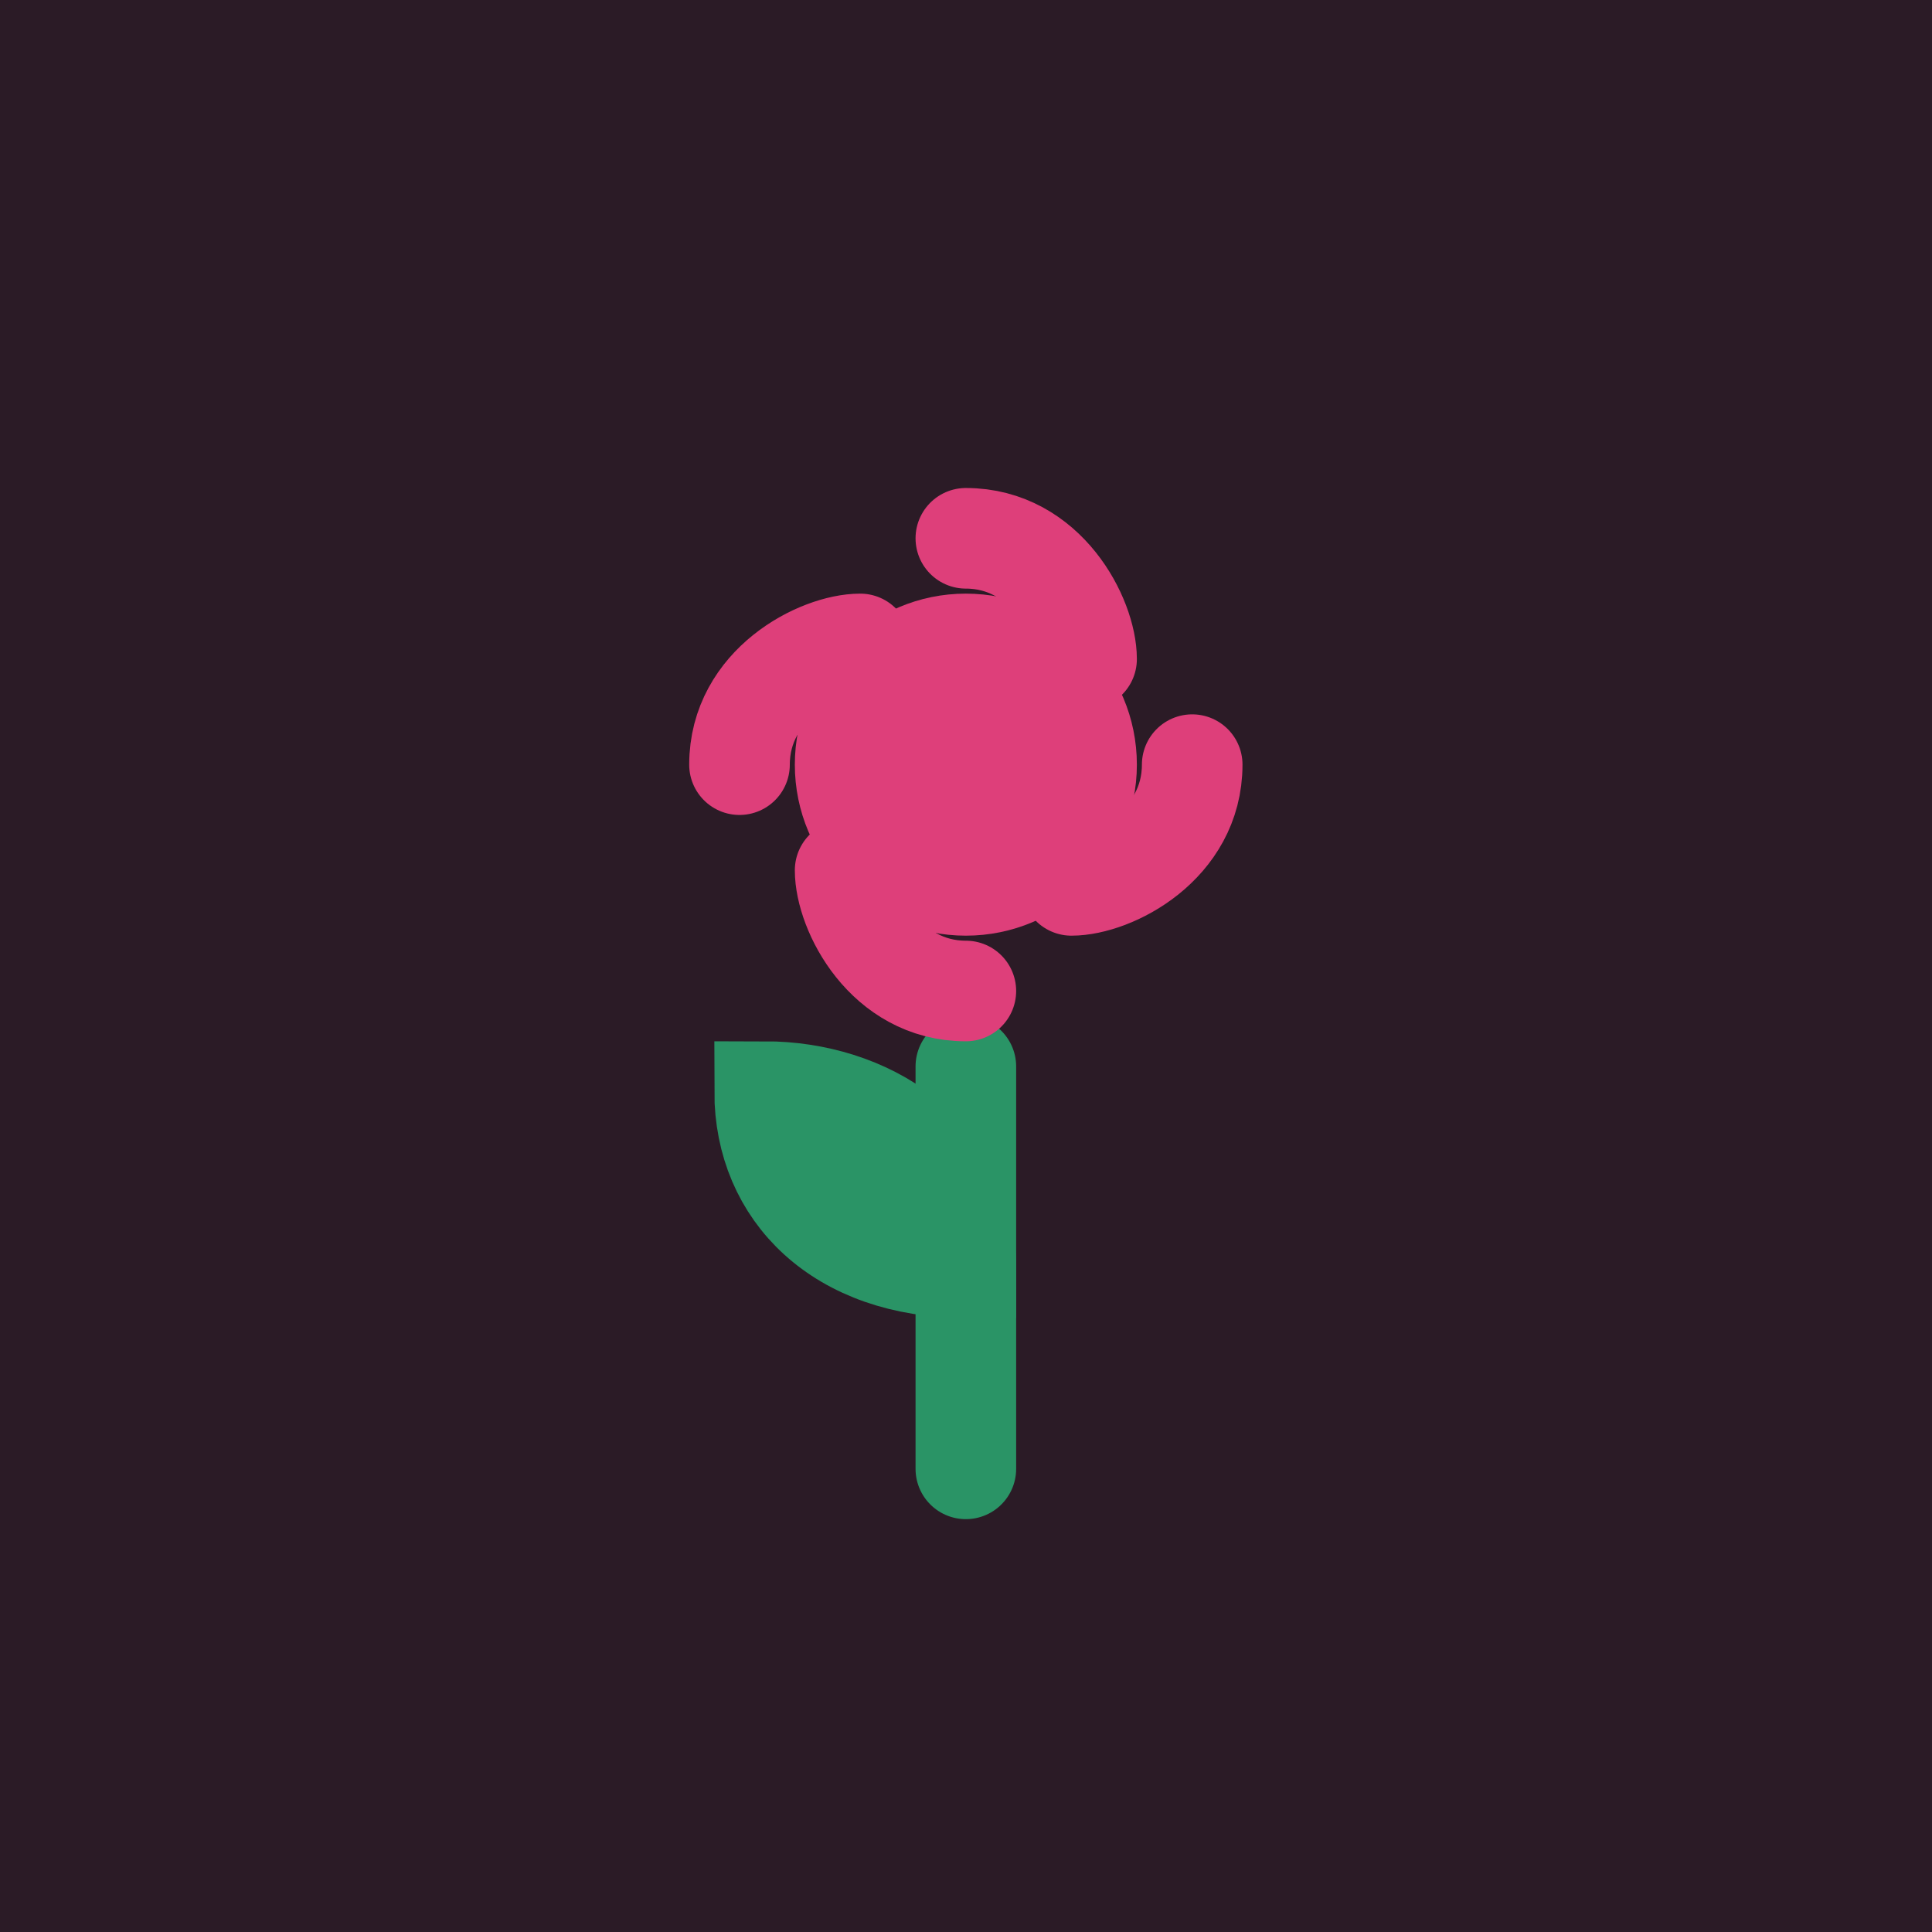
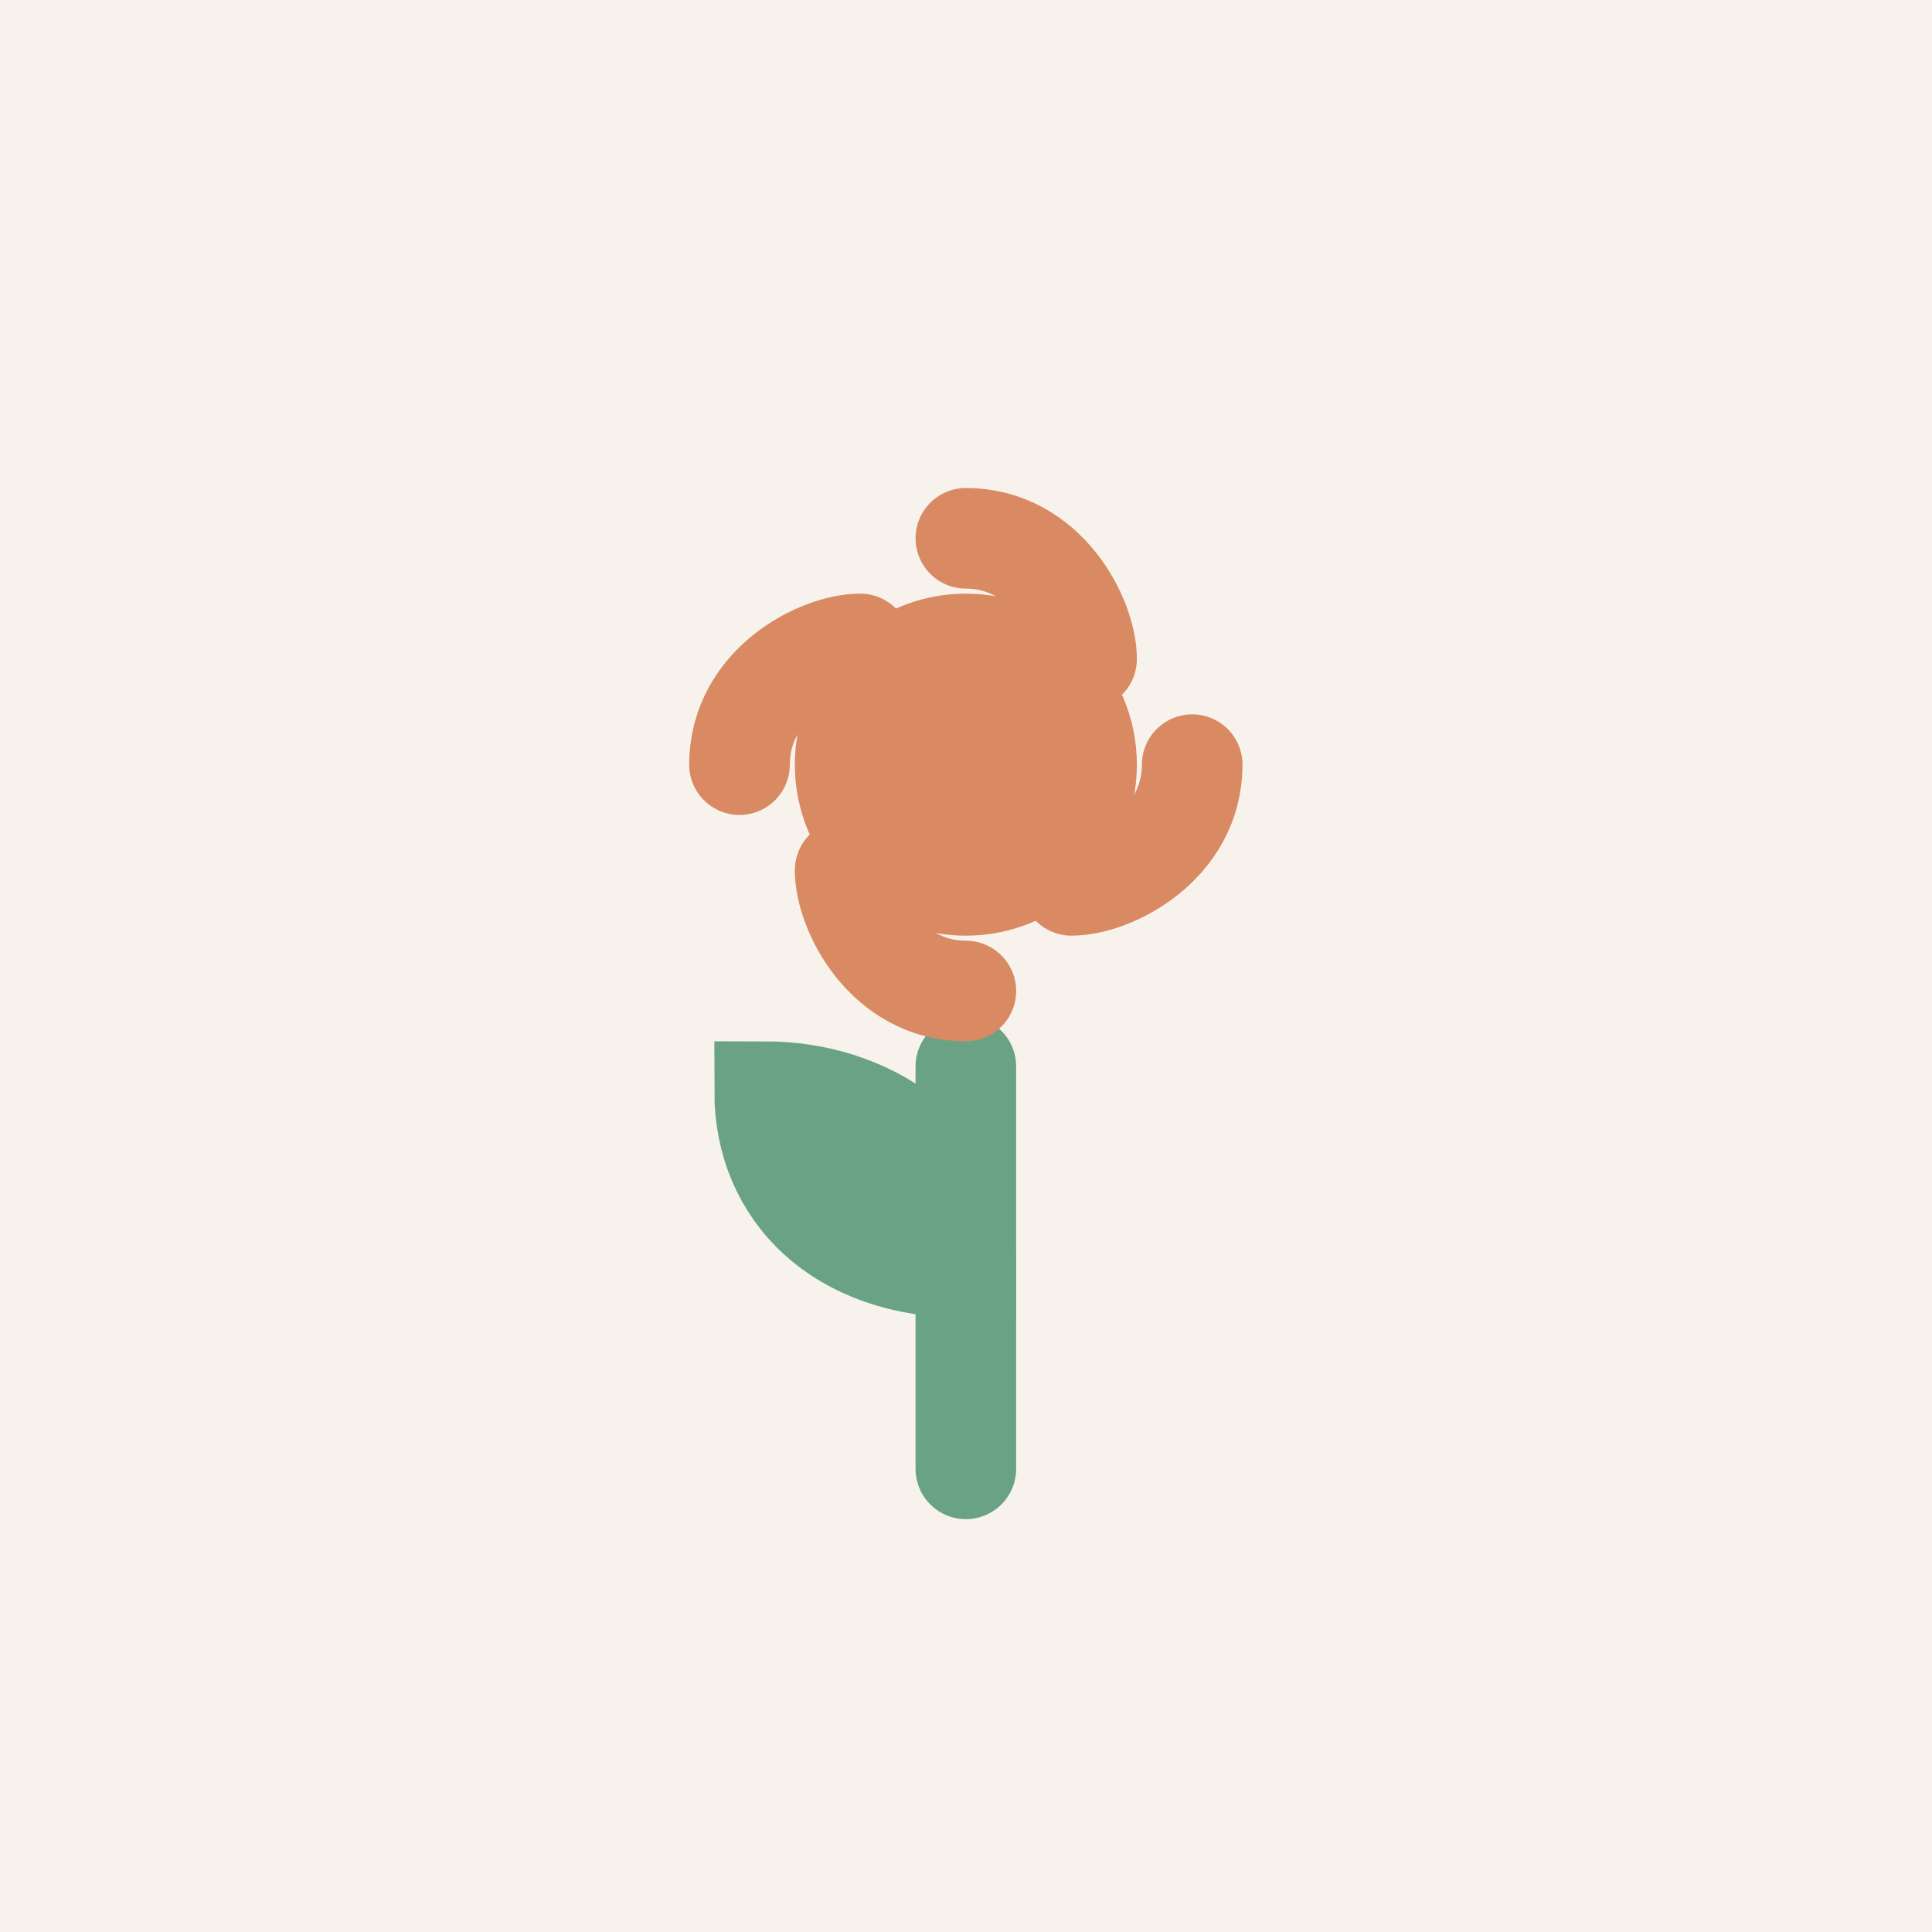
<svg xmlns="http://www.w3.org/2000/svg" viewBox="0 0 512 512">
-   <rect width="512" height="512" fill="#2B1B26" />
+   <rect width="512" height="512" fill="#F7F3EC" />
  <g transform="translate(96 96) scale(13.33)">
    <g fill="none" stroke-width="2" stroke-linecap="round">
-       <path d="M12 22v-8" stroke="#2A9466" />
-       <path d="M12 18c-2.5 0-4-1.5-4-3.5 2 0 4 1.2 4 3.5z" fill="#2A9466" stroke="#2A9466" />
-       <circle cx="12" cy="8" r="2.4" fill="#DE3F7A" stroke="#DE3F7A" />
-       <path d="M12 3.5c1.6 0 2.4 1.6 2.4 2.4M16.5 8c0 1.6-1.6 2.4-2.4 2.4M12 12.5c-1.6 0-2.4-1.6-2.4-2.4M7.5 8c0-1.6 1.6-2.4 2.4-2.4" stroke="#DE3F7A" />
+       <path d="M12 22v-8" stroke="#6AA384" />
+       <path d="M12 18c-2.5 0-4-1.5-4-3.5 2 0 4 1.2 4 3.5z" fill="#6AA384" stroke="#6AA384" />
+       <circle cx="12" cy="8" r="2.4" fill="#D98A63" stroke="#D98A63" />
+       <path d="M12 3.5c1.6 0 2.4 1.6 2.4 2.4M16.5 8c0 1.6-1.6 2.4-2.4 2.4M12 12.5c-1.6 0-2.4-1.6-2.4-2.4M7.5 8c0-1.6 1.6-2.4 2.4-2.4" stroke="#D98A63" />
    </g>
  </g>
</svg>
